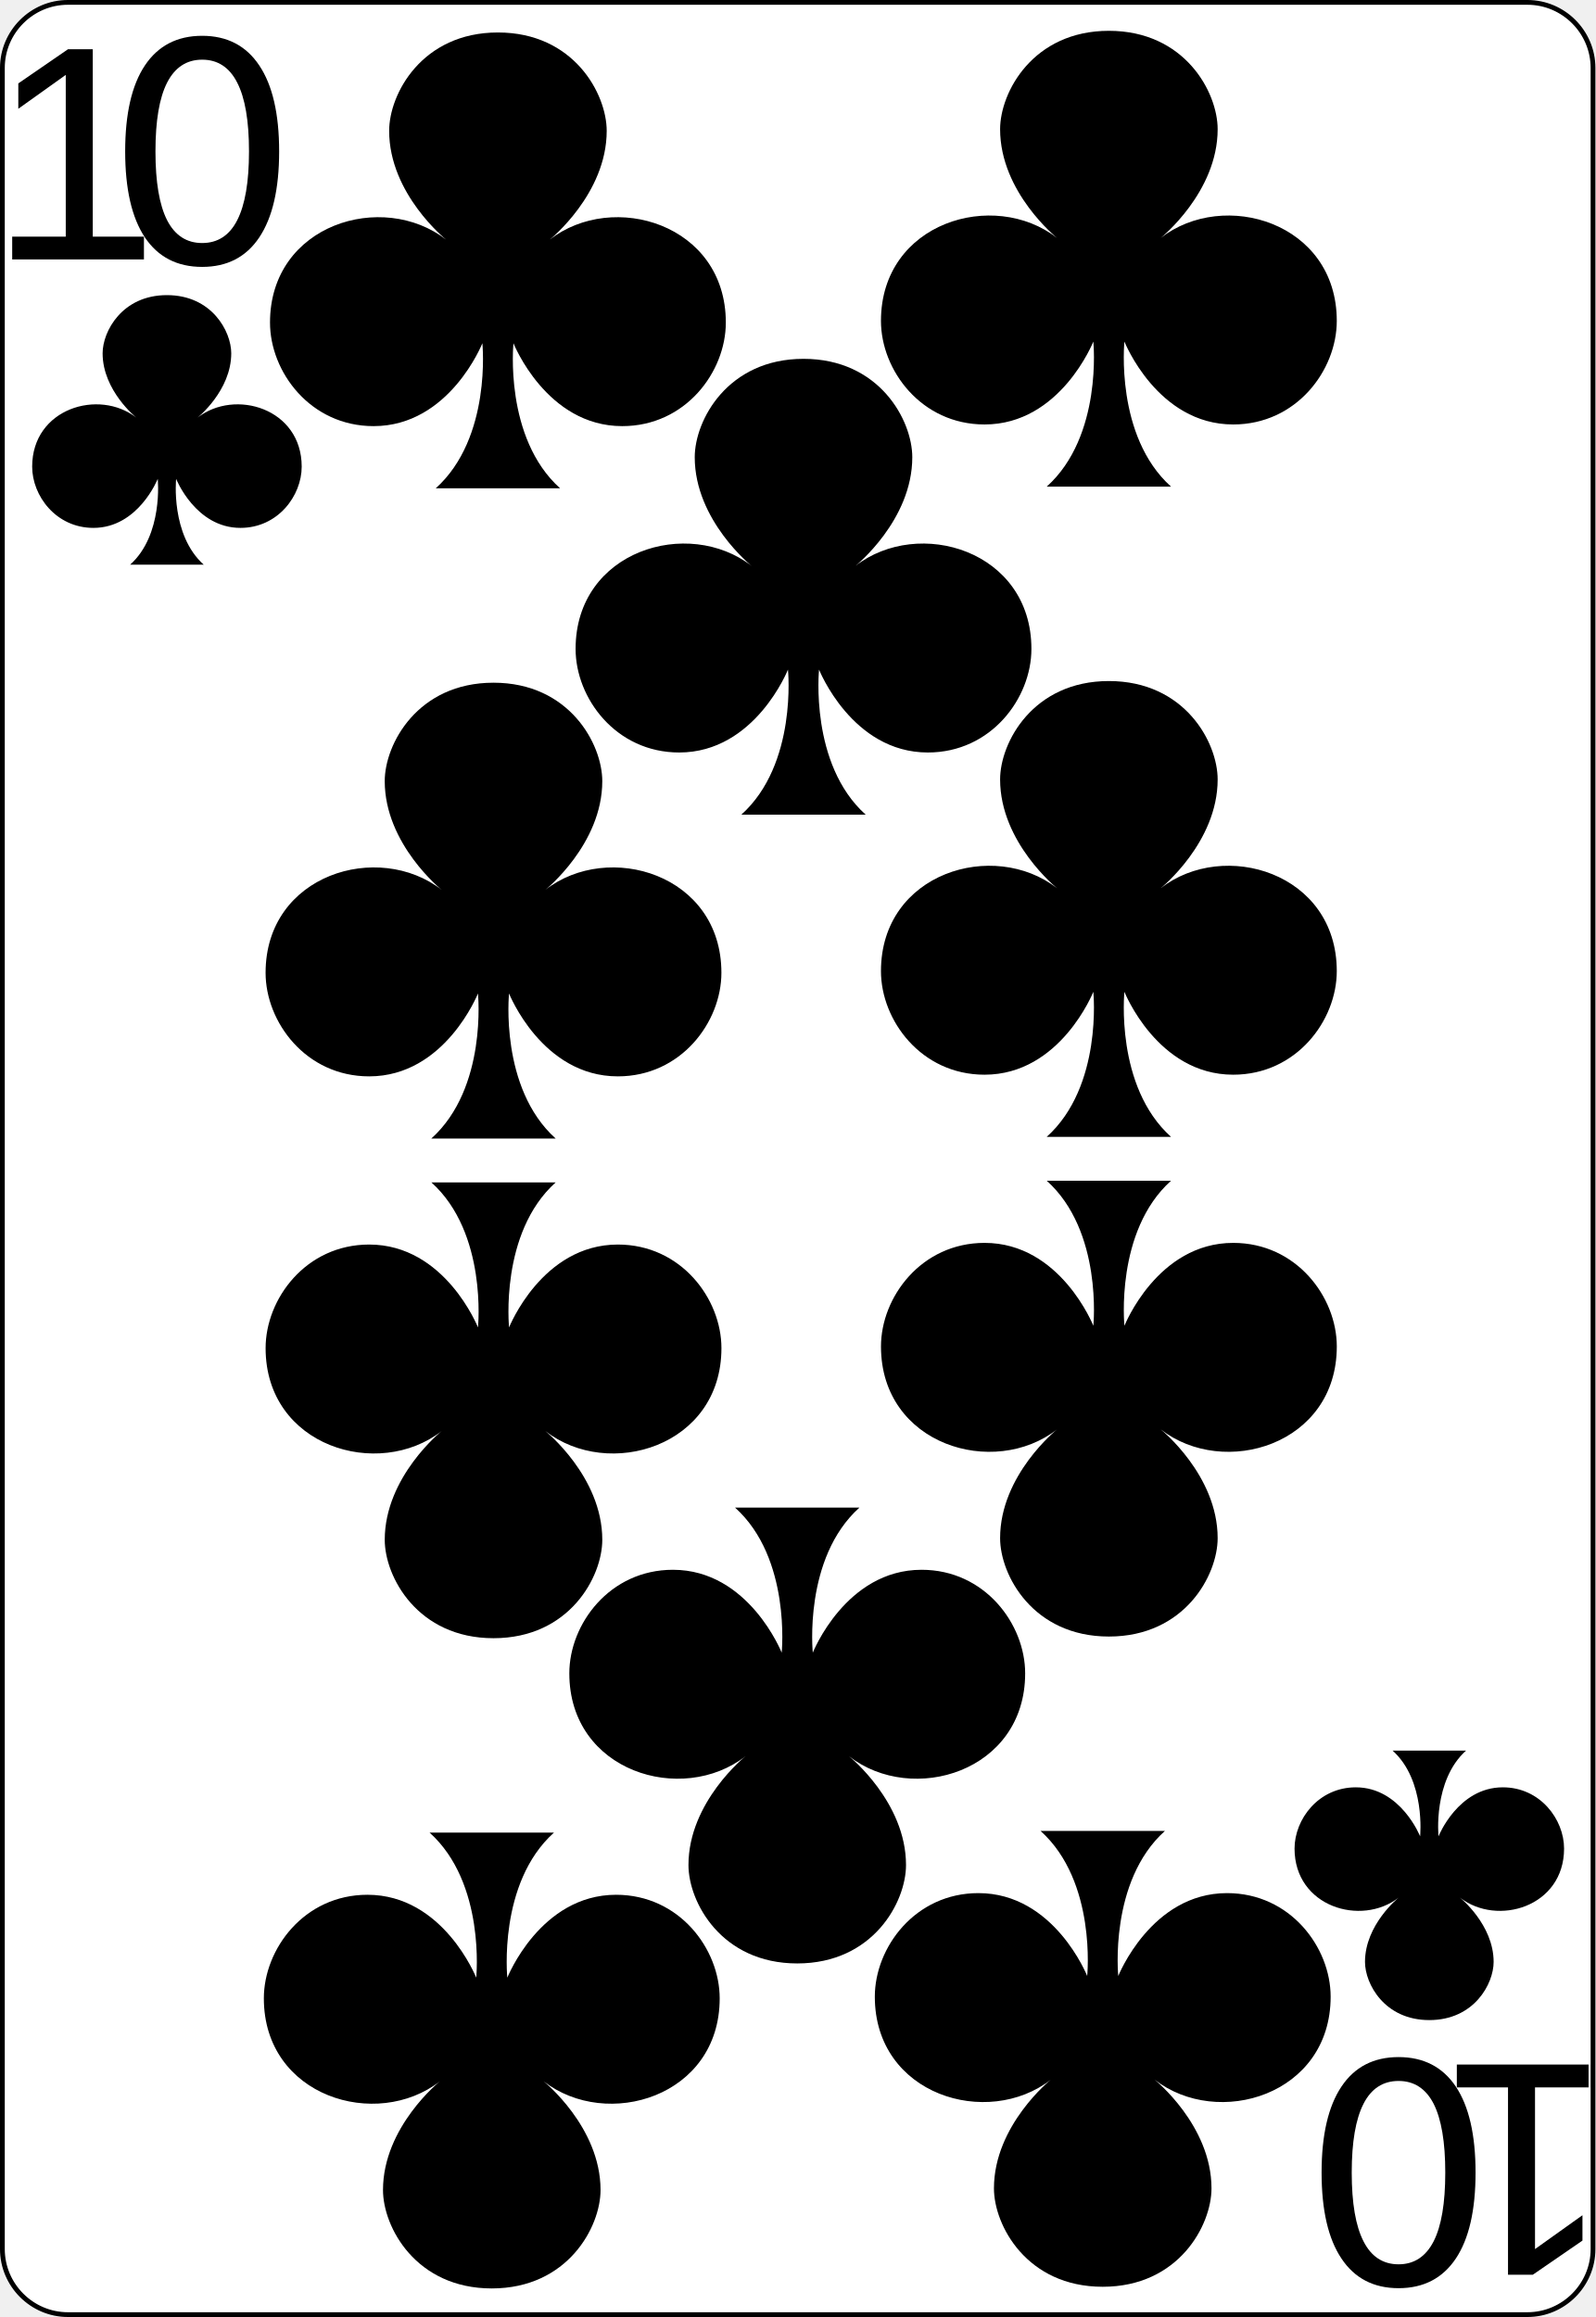
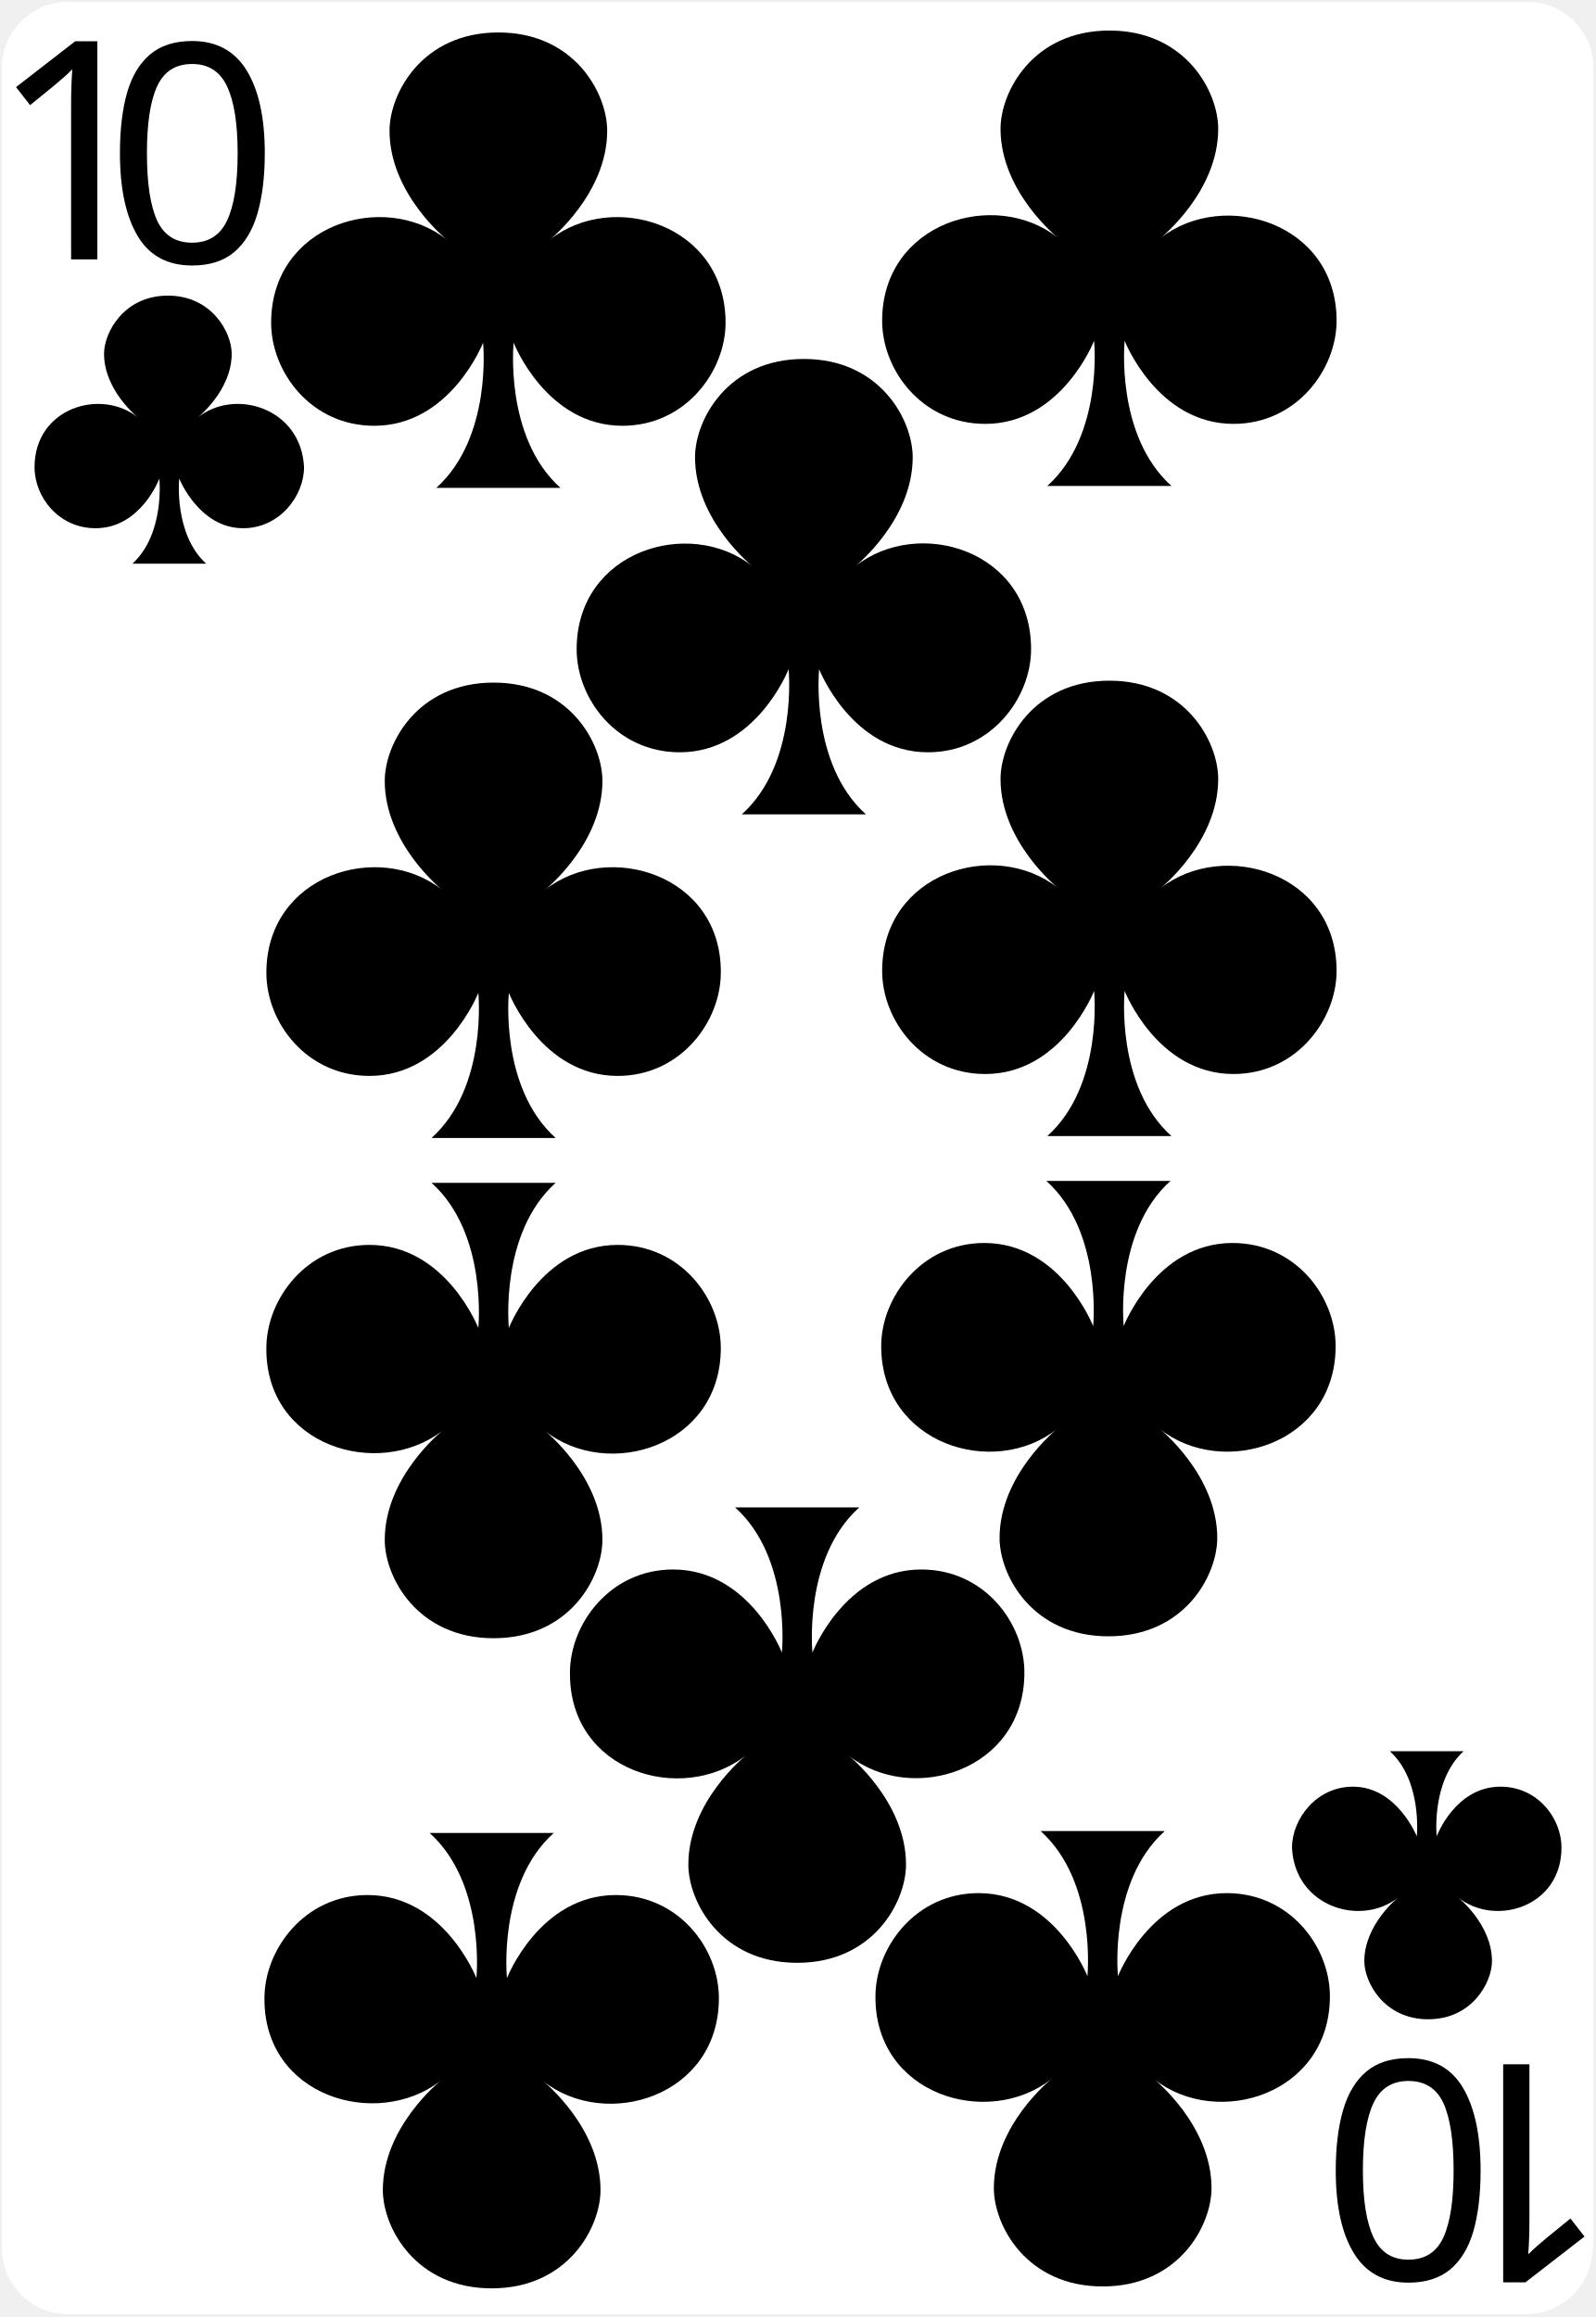
- <svg xmlns="http://www.w3.org/2000/svg" xmlns:xlink="http://www.w3.org/1999/xlink" width="167.087pt" height="242.667pt" viewBox="0 0 167.087 242.667" xml:space="preserve" id="svg2" version="1.1">
-   <defs id="defs41">
-     <radialGradient xlink:href="#linearGradient2984" id="radialGradient3760" cx="48.231" cy="18.138" fx="48.231" fy="18.138" r="9.5" gradientUnits="userSpaceOnUse" gradientTransform="matrix(-1.560526,0.01828294,-0.02684055,-2.290953,123.9838,58.80911)" />
-     <linearGradient id="linearGradient2984">
-       <stop style="stop-color:#000000;stop-opacity:1;" offset="0" id="stop2986" />
-       <stop style="stop-color:#000000;stop-opacity:0.656;" offset="1" id="stop2988" />
-     </linearGradient>
-     <radialGradient xlink:href="#linearGradient3784" id="radialGradient3792" cx="171.487" cy="511.223" fx="171.487" fy="511.223" r="81.903" gradientTransform="matrix(1.152989,-0.6739155,0.3948202,0.6754904,-233.6326,270.4008)" gradientUnits="userSpaceOnUse" />
-     <linearGradient id="linearGradient3784">
-       <stop style="stop-color:#ffffff;stop-opacity:0.534;" offset="0" id="stop3786" />
-       <stop style="stop-color:#000000;stop-opacity:0;" offset="1" id="stop3788" />
-     </linearGradient>
-     <radialGradient r="81.903" fy="511.223" fx="171.487" cy="511.223" cx="171.487" gradientTransform="matrix(1.152989,-0.6739155,0.3948202,0.6754904,-233.6326,270.4008)" gradientUnits="userSpaceOnUse" id="radialGradient3855" xlink:href="#linearGradient3784-4" />
-     <linearGradient id="linearGradient3784-4">
-       <stop style="stop-color:#ffffff;stop-opacity:0.519;" offset="0" id="stop3786-8" />
-       <stop style="stop-color:#000000;stop-opacity:0;" offset="1" id="stop3788-6" />
-     </linearGradient>
-     <radialGradient r="81.903" fy="461.841" fx="181.694" cy="461.841" cx="181.694" gradientTransform="matrix(1.152989,-0.6739155,0.3948202,0.6754904,-233.6326,270.4008)" gradientUnits="userSpaceOnUse" id="radialGradient3916" xlink:href="#linearGradient3784-3" />
-     <linearGradient id="linearGradient3784-3">
-       <stop style="stop-color:#ffffff;stop-opacity:0.702;" offset="0" id="stop3786-86" />
-       <stop style="stop-color:#000000;stop-opacity:0;" offset="1" id="stop3788-2" />
-     </linearGradient>
-   </defs>
-   <g id="Layer_x0020_1" style="fill-rule:nonzero;clip-rule:nonzero;stroke:#000000;stroke-miterlimit:4;">
-     <path style="fill:#FFFFFF;stroke-width:0.5;" d="M166.837,235.548c0,3.777-3.087,6.869-6.871,6.869H7.111c-3.775,0-6.861-3.092-6.861-6.869V7.12C0.25,3.343,3.336,0.25,7.111,0.25h152.855    c3.784,0,6.871,3.093,6.871,6.87v228.428z" id="path5" />
-     <g style="stroke:none;" id="g7">
+ <svg xmlns="http://www.w3.org/2000/svg" version="1.1" id="svg2" x="0px" y="0px" viewBox="0 0 167.1 242.7" style="enable-background:new 0 0 167.1 242.7;" xml:space="preserve">
+   <style type="text/css">
+ 	.st0{fill:#FFFFFF;}
+ 	.st1{font-family:'ArialMT';}
+ 	.st2{font-size:32px;}
+ </style>
+   <g id="Layer_x0020_1">
+     <path id="path5" class="st0" d="M166.8,235.5c0,3.8-3.1,6.9-6.9,6.9H7.1c-3.8,0-6.9-3.1-6.9-6.9V7.1c0-3.8,3.1-6.9,6.9-6.9H160   c3.8,0,6.9,3.1,6.9,6.9V235.5z" />
+     <g id="g7">
      <g id="g9">
- 				
- 			</g>
+ 		</g>
    </g>
    <g id="g15">
- 			
+ 	</g>
+     <g id="g19">
+ 	</g>
+     <g id="g23">
+       <g id="g25">
		</g>
-     <g id="g19">
- 			
+     </g>
+     <g id="g31">
+       <g id="g33">
		</g>
-     <g style="stroke:none;" id="g23">
-       <g id="g25">
- 				
- 			</g>
-     </g>
-     <g style="stroke:none;" id="g31">
-       <g id="g33">
- 				
- 			</g>
    </g>
  </g>
-   <g transform="matrix(1.485651,0,0,1.485651,-54.02466,10.01807)" id="layer1-1-4">
-     <path id="cl-9" d="m 50.291,22.698 c 0,0 2.375,-1.9 2.375,-4.534 0,-1.542 -1.369,-4.102 -4.534,-4.102 -3.165,0 -4.534,2.561 -4.534,4.102 0,2.634 2.375,4.534 2.375,4.534 -2.638,-2.055 -7.341,-0.652 -7.341,3.455 0,2.056 1.68,4.318 4.318,4.318 3.165,0 4.534,-3.455 4.534,-3.455 0,0 0.402,3.938 -1.943,6.046 h 5.182 c -2.345,-2.107 -1.943,-6.046 -1.943,-6.046 0,0 1.369,3.455 4.534,3.455 2.639,0 4.318,-2.263 4.318,-4.318 0,-4.107 -4.703,-5.51 -7.341,-3.455 z" style="fill:#000000" />
+   <g id="layer1-1-4" transform="matrix(1.485651,0,0,1.485651,-54.02466,10.01807)">
+     <path id="cl-9" d="M50.3,22.7c0,0,2.4-1.9,2.4-4.5c0-1.5-1.4-4.1-4.5-4.1s-4.5,2.6-4.5,4.1   c0,2.6,2.4,4.5,2.4,4.5c-2.6-2.1-7.3-0.7-7.3,3.5c0,2.1,1.7,4.3,4.3,4.3c3.2,0,4.5-3.5,4.5-3.5s0.4,3.9-1.9,6h5.2   c-2.3-2.1-1.9-6-1.9-6s1.4,3.5,4.5,3.5c2.6,0,4.3-2.3,4.3-4.3C57.6,22,52.9,20.6,50.3,22.7z" />
  </g>
-   <g transform="matrix(-1.485651,0,0,-1.485651,221.1992,232.4618)" id="layer1-1-4-1">
-     <path id="cl-9-7" d="m 50.291,22.698 c 0,0 2.375,-1.9 2.375,-4.534 0,-1.542 -1.369,-4.102 -4.534,-4.102 -3.165,0 -4.534,2.561 -4.534,4.102 0,2.634 2.375,4.534 2.375,4.534 -2.638,-2.055 -7.341,-0.652 -7.341,3.455 0,2.056 1.68,4.318 4.318,4.318 3.165,0 4.534,-3.455 4.534,-3.455 0,0 0.402,3.938 -1.943,6.046 h 5.182 c -2.345,-2.107 -1.943,-6.046 -1.943,-6.046 0,0 1.369,3.455 4.534,3.455 2.639,0 4.318,-2.263 4.318,-4.318 0,-4.107 -4.703,-5.51 -7.341,-3.455 z" style="fill:#000000" />
+   <g id="layer1-1-4-1" transform="matrix(-1.485651,0,0,-1.485651,221.1992,232.4618)">
+     <path id="cl-9-7" d="M50.3,22.7c0,0,2.4-1.9,2.4-4.5c0-1.5-1.4-4.1-4.5-4.1s-4.5,2.6-4.5,4.1   c0,2.6,2.4,4.5,2.4,4.5c-2.6-2.1-7.3-0.7-7.3,3.5c0,2.1,1.7,4.3,4.3,4.3c3.2,0,4.5-3.5,4.5-3.5s0.4,3.9-1.9,6h5.2   c-2.3-2.1-1.9-6-1.9-6s1.4,3.5,4.5,3.5c2.6,0,4.3-2.3,4.3-4.3C57.6,22,52.9,20.6,50.3,22.7z" />
  </g>
-   <path style="fill:#000000" d="m 57.573,25.1 c 0,0 5.967,-4.774 5.967,-11.392 0,-3.874 -3.44,-10.307 -11.392,-10.307 -7.952,0 -11.392,6.435 -11.392,10.307 0,6.618 5.967,11.392 5.967,11.392 -6.628,-5.163 -18.445,-1.638 -18.445,8.681 0,5.166 4.221,10.849 10.849,10.849 7.952,0 11.392,-8.681 11.392,-8.681 0,0 1.01,9.895 -4.882,15.191 h 13.02 c -5.892,-5.294 -4.882,-15.191 -4.882,-15.191 0,0 3.44,8.681 11.392,8.681 6.631,0 10.849,-5.686 10.849,-10.849 0,-10.319 -11.817,-13.844 -18.445,-8.681 z" id="cl-9-8" />
-   <path style="fill:#000000" d="m 57.11,93.201 c 0,0 5.967,-4.774 5.967,-11.392 0,-3.874 -3.44,-10.307 -11.392,-10.307 -7.952,0 -11.392,6.435 -11.392,10.307 0,6.618 5.967,11.392 5.967,11.392 -6.628,-5.163 -18.445,-1.638 -18.445,8.681 0,5.166 4.221,10.849 10.849,10.849 7.952,0 11.392,-8.681 11.392,-8.681 0,0 1.01,9.895 -4.882,15.191 h 13.02 c -5.892,-5.294 -4.882,-15.191 -4.882,-15.191 0,0 3.44,8.681 11.392,8.681 6.631,0 10.849,-5.686 10.849,-10.849 0,-10.319 -11.817,-13.844 -18.445,-8.681 z" id="cl-9-8-0" />
-   <path style="fill:#000000" d="m 121.558,24.926 c 0,0 5.967,-4.774 5.967,-11.392 0,-3.874 -3.44,-10.307 -11.392,-10.307 -7.952,0 -11.392,6.435 -11.392,10.307 0,6.618 5.967,11.392 5.967,11.392 -6.628,-5.163 -18.445,-1.638 -18.445,8.681 0,5.166 4.221,10.849 10.849,10.849 7.952,0 11.392,-8.681 11.392,-8.681 0,0 1.01,9.895 -4.882,15.191 h 13.02 c -5.892,-5.294 -4.882,-15.191 -4.882,-15.191 0,0 3.44,8.681 11.392,8.681 6.631,0 10.849,-5.686 10.849,-10.849 0,-10.319 -11.817,-13.844 -18.445,-8.681 z" id="cl-9-8-9" />
-   <path style="fill:#000000" d="m 121.558,93.027 c 0,0 5.967,-4.774 5.967,-11.392 0,-3.874 -3.44,-10.307 -11.392,-10.307 -7.952,0 -11.392,6.435 -11.392,10.307 0,6.618 5.967,11.392 5.967,11.392 -6.628,-5.163 -18.445,-1.638 -18.445,8.681 0,5.166 4.221,10.849 10.849,10.849 7.952,0 11.392,-8.681 11.392,-8.681 0,0 1.01,9.895 -4.882,15.191 h 13.02 c -5.892,-5.294 -4.882,-15.191 -4.882,-15.191 0,0 3.44,8.681 11.392,8.681 6.631,0 10.849,-5.686 10.849,-10.849 0,-10.319 -11.817,-13.844 -18.445,-8.681 z" id="cl-9-8-0-4" />
-   <path style="fill:#000000" d="m 89.577,59.281 c 0,0 5.967,-4.774 5.967,-11.392 0,-3.874 -3.44,-10.307 -11.392,-10.307 -7.952,0 -11.392,6.435 -11.392,10.307 0,6.618 5.967,11.392 5.967,11.392 -6.628,-5.163 -18.445,-1.638 -18.445,8.681 0,5.166 4.221,10.849 10.849,10.849 7.952,0 11.392,-8.681 11.392,-8.681 0,0 1.01,9.895 -4.882,15.191 h 13.02 c -5.892,-5.294 -4.882,-15.191 -4.882,-15.191 0,0 3.44,8.681 11.392,8.681 6.631,0 10.849,-5.686 10.849,-10.849 0,-10.319 -11.817,-13.844 -18.445,-8.681 z" id="cl-9-8-8" />
-   <path style="fill:#000000" d="m 110.063,217.802 c 0,0 -5.967,4.774 -5.967,11.392 0,3.874 3.44,10.307 11.392,10.307 7.952,0 11.392,-6.435 11.392,-10.307 0,-6.618 -5.967,-11.392 -5.967,-11.392 6.628,5.163 18.445,1.638 18.445,-8.681 0,-5.166 -4.221,-10.849 -10.849,-10.849 -7.952,0 -11.392,8.681 -11.392,8.681 0,0 -1.01,-9.895 4.882,-15.191 h -13.02 c 5.892,5.294 4.882,15.191 4.882,15.191 0,0 -3.44,-8.681 -11.392,-8.681 -6.631,0 -10.849,5.686 -10.849,10.849 0,10.319 11.817,13.844 18.445,8.681 z" id="cl-9-8-4" />
-   <path style="fill:#000000" d="m 110.708,149.701 c 0,0 -5.967,4.774 -5.967,11.392 0,3.874 3.44,10.307 11.392,10.307 7.952,0 11.392,-6.435 11.392,-10.307 0,-6.618 -5.967,-11.392 -5.967,-11.392 6.628,5.163 18.445,1.638 18.445,-8.681 0,-5.166 -4.221,-10.849 -10.849,-10.849 -7.952,0 -11.392,8.681 -11.392,8.681 0,0 -1.01,-9.895 4.882,-15.191 h -13.02 c 5.892,5.294 4.882,15.191 4.882,15.191 0,0 -3.44,-8.681 -11.392,-8.681 -6.631,0 -10.849,5.686 -10.849,10.849 0,10.319 11.817,13.844 18.445,8.681 z" id="cl-9-8-0-2" />
-   <path style="fill:#000000" d="m 46.078,217.976 c 0,0 -5.967,4.774 -5.967,11.392 0,3.874 3.44,10.307 11.392,10.307 7.952,0 11.392,-6.435 11.392,-10.307 0,-6.618 -5.967,-11.392 -5.967,-11.392 6.628,5.163 18.445,1.638 18.445,-8.681 0,-5.166 -4.221,-10.849 -10.849,-10.849 -7.952,0 -11.392,8.681 -11.392,8.681 0,0 -1.01,-9.895 4.882,-15.191 H 44.992 c 5.892,5.294 4.882,15.191 4.882,15.191 0,0 -3.44,-8.681 -11.392,-8.681 -6.631,0 -10.849,5.686 -10.849,10.849 0,10.319 11.817,13.844 18.445,8.681 z" id="cl-9-8-9-6" />
-   <path style="fill:#000000" d="m 46.261,149.875 c 0,0 -5.967,4.774 -5.967,11.392 0,3.874 3.44,10.307 11.392,10.307 7.952,0 11.392,-6.435 11.392,-10.307 0,-6.618 -5.967,-11.392 -5.967,-11.392 6.628,5.163 18.445,1.638 18.445,-8.681 0,-5.166 -4.221,-10.849 -10.849,-10.849 -7.952,0 -11.392,8.681 -11.392,8.681 0,0 -1.01,-9.895 4.882,-15.191 H 45.176 c 5.892,5.294 4.882,15.191 4.882,15.191 0,0 -3.44,-8.681 -11.392,-8.681 -6.631,0 -10.849,5.686 -10.849,10.849 0,10.319 11.817,13.844 18.445,8.681 z" id="cl-9-8-0-4-9" />
-   <text xml:space="preserve" style="font-size:32px;font-style:normal;font-weight:normal;line-height:125%;letter-spacing:0px;word-spacing:0px;fill:#000000;fill-opacity:1;stroke:none;font-family:Bitstream Vera Sans" x="-1.162" y="27.17" id="text3788">
-     <tspan id="tspan3790" x="-1.162" y="27.17" style="font-style:normal;font-variant:normal;font-weight:normal;font-stretch:normal;font-family:Arial;-inkscape-font-specification:Arial">1</tspan>
-   </text>
-   <text xml:space="preserve" style="font-size:32px;font-style:normal;font-weight:normal;line-height:125%;letter-spacing:0px;word-spacing:0px;fill:#000000;fill-opacity:1;stroke:none;font-family:Bitstream Vera Sans" x="11" y="27.499" id="text3038">
-     <tspan id="tspan3040" x="11" y="27.499">0</tspan>
-   </text>
-   <path style="fill:#000000" d="m 78.07,183.938 c 0,0 -5.967,4.774 -5.967,11.392 0,3.874 3.44,10.307 11.392,10.307 7.952,0 11.392,-6.435 11.392,-10.307 0,-6.618 -5.967,-11.392 -5.967,-11.392 6.628,5.163 18.445,1.638 18.445,-8.681 0,-5.166 -4.221,-10.849 -10.849,-10.849 -7.952,0 -11.392,8.681 -11.392,8.681 0,0 -1.01,-9.895 4.882,-15.191 H 76.984 c 5.892,5.294 4.882,15.191 4.882,15.191 0,0 -3.44,-8.681 -11.392,-8.681 -6.631,0 -10.849,5.686 -10.849,10.849 0,10.319 11.817,13.844 18.445,8.681 z" id="cl-9-8-8-8" />
-   <text xml:space="preserve" style="font-size:32px;font-style:normal;font-weight:normal;line-height:125%;letter-spacing:0px;word-spacing:0px;fill:#000000;fill-opacity:1;stroke:none;font-family:Bitstream Vera Sans" x="-168.809" y="-216.226" id="text3788-0" transform="scale(-1,-1)">
-     <tspan id="tspan3790-6" x="-168.809" y="-216.226" style="font-style:normal;font-variant:normal;font-weight:normal;font-stretch:normal;font-family:Arial;-inkscape-font-specification:Arial">1</tspan>
-   </text>
-   <text xml:space="preserve" style="font-size:32px;font-style:normal;font-weight:normal;line-height:125%;letter-spacing:0px;word-spacing:0px;fill:#000000;fill-opacity:1;stroke:none;font-family:Bitstream Vera Sans" x="-156.646" y="-215.897" id="text3038-8" transform="scale(-1,-1)">
-     <tspan id="tspan3040-9" x="-156.646" y="-215.897">0</tspan>
-   </text>
+   <path id="cl-9-8" d="M57.6,25.1c0,0,6-4.8,6-11.4c0-3.9-3.4-10.3-11.4-10.3S40.8,9.8,40.8,13.7  c0,6.6,6,11.4,6,11.4c-6.6-5.2-18.4-1.6-18.4,8.7c0,5.2,4.2,10.8,10.8,10.8c8,0,11.4-8.7,11.4-8.7s1,9.9-4.9,15.2h13  c-5.9-5.3-4.9-15.2-4.9-15.2s3.4,8.7,11.4,8.7c6.6,0,10.8-5.7,10.8-10.8C76,23.5,64.2,19.9,57.6,25.1z" />
+   <path id="cl-9-8-0" d="M57.1,93.2c0,0,6-4.8,6-11.4c0-3.9-3.4-10.3-11.4-10.3s-11.4,6.4-11.4,10.3  c0,6.6,6,11.4,6,11.4c-6.6-5.2-18.4-1.6-18.4,8.7c0,5.2,4.2,10.8,10.8,10.8c8,0,11.4-8.7,11.4-8.7s1,9.9-4.9,15.2h13  c-5.9-5.3-4.9-15.2-4.9-15.2s3.4,8.7,11.4,8.7c6.6,0,10.8-5.7,10.8-10.8C75.6,91.6,63.7,88,57.1,93.2z" />
+   <path id="cl-9-8-9" d="M121.6,24.9c0,0,6-4.8,6-11.4c0-3.9-3.4-10.3-11.4-10.3  s-11.4,6.4-11.4,10.3c0,6.6,6,11.4,6,11.4c-6.6-5.2-18.4-1.6-18.4,8.7c0,5.2,4.2,10.8,10.8,10.8c8,0,11.4-8.7,11.4-8.7  s1,9.9-4.9,15.2h13c-5.9-5.3-4.9-15.2-4.9-15.2s3.4,8.7,11.4,8.7c6.6,0,10.8-5.7,10.8-10.8C140,23.3,128.2,19.8,121.6,24.9z" />
+   <path id="cl-9-8-0-4" d="M121.6,93c0,0,6-4.8,6-11.4c0-3.9-3.4-10.3-11.4-10.3  s-11.4,6.4-11.4,10.3c0,6.6,6,11.4,6,11.4c-6.6-5.2-18.4-1.6-18.4,8.7c0,5.2,4.2,10.8,10.8,10.8c8,0,11.4-8.7,11.4-8.7  s1,9.9-4.9,15.2h13c-5.9-5.3-4.9-15.2-4.9-15.2s3.4,8.7,11.4,8.7c6.6,0,10.8-5.7,10.8-10.8C140,91.4,128.2,87.9,121.6,93z" />
+   <path id="cl-9-8-8" d="M89.6,59.3c0,0,6-4.8,6-11.4c0-3.9-3.4-10.3-11.4-10.3S72.8,44,72.8,47.9  c0,6.6,6,11.4,6,11.4c-6.6-5.2-18.4-1.6-18.4,8.7c0,5.2,4.2,10.8,10.8,10.8c8,0,11.4-8.7,11.4-8.7s1,9.9-4.9,15.2h13  c-5.9-5.3-4.9-15.2-4.9-15.2s3.4,8.7,11.4,8.7c6.6,0,10.8-5.7,10.8-10.8C108,57.6,96.2,54.1,89.6,59.3z" />
+   <path id="cl-9-8-4" d="M110.1,217.8c0,0-6,4.8-6,11.4c0,3.9,3.4,10.3,11.4,10.3  s11.4-6.4,11.4-10.3c0-6.6-6-11.4-6-11.4c6.6,5.2,18.4,1.6,18.4-8.7c0-5.2-4.2-10.8-10.8-10.8c-8,0-11.4,8.7-11.4,8.7  s-1-9.9,4.9-15.2h-13c5.9,5.3,4.9,15.2,4.9,15.2s-3.4-8.7-11.4-8.7c-6.6,0-10.8,5.7-10.8,10.8C91.6,219.4,103.4,223,110.1,217.8z" />
+   <path id="cl-9-8-0-2" d="M110.7,149.7c0,0-6,4.8-6,11.4c0,3.9,3.4,10.3,11.4,10.3  c8,0,11.4-6.4,11.4-10.3c0-6.6-6-11.4-6-11.4c6.6,5.2,18.4,1.6,18.4-8.7c0-5.2-4.2-10.8-10.8-10.8c-8,0-11.4,8.7-11.4,8.7  s-1-9.9,4.9-15.2h-13c5.9,5.3,4.9,15.2,4.9,15.2s-3.4-8.7-11.4-8.7c-6.6,0-10.8,5.7-10.8,10.8C92.3,151.3,104.1,154.9,110.7,149.7z" />
+   <path id="cl-9-8-9-6" d="M46.1,218c0,0-6,4.8-6,11.4c0,3.9,3.4,10.3,11.4,10.3s11.4-6.4,11.4-10.3  c0-6.6-6-11.4-6-11.4c6.6,5.2,18.4,1.6,18.4-8.7c0-5.2-4.2-10.8-10.8-10.8c-8,0-11.4,8.7-11.4,8.7s-1-9.9,4.9-15.2H45  c5.9,5.3,4.9,15.2,4.9,15.2s-3.4-8.7-11.4-8.7c-6.6,0-10.8,5.7-10.8,10.8C27.6,219.6,39.4,223.1,46.1,218z" />
+   <path id="cl-9-8-0-4-9" d="M46.3,149.9c0,0-6,4.8-6,11.4c0,3.9,3.4,10.3,11.4,10.3  s11.4-6.4,11.4-10.3c0-6.6-6-11.4-6-11.4c6.6,5.2,18.4,1.6,18.4-8.7c0-5.2-4.2-10.8-10.8-10.8c-8,0-11.4,8.7-11.4,8.7  s-1-9.9,4.9-15.2h-13c5.9,5.3,4.9,15.2,4.9,15.2s-3.4-8.7-11.4-8.7c-6.6,0-10.8,5.7-10.8,10.8C27.8,151.5,39.6,155,46.3,149.9z" />
+   <text transform="matrix(1 0 0 1 -1.1621 27.1704)" class="st1 st2">1</text>
+   <text transform="matrix(1 0 0 1 11.0005 27.4991)" class="st1 st2">0</text>
+   <path id="cl-9-8-8-8" d="M78.1,183.9c0,0-6,4.8-6,11.4c0,3.9,3.4,10.3,11.4,10.3  s11.4-6.4,11.4-10.3c0-6.6-6-11.4-6-11.4c6.6,5.2,18.4,1.6,18.4-8.7c0-5.2-4.2-10.8-10.8-10.8c-8,0-11.4,8.7-11.4,8.7  s-1-9.9,4.9-15.2H77c5.9,5.3,4.9,15.2,4.9,15.2s-3.4-8.7-11.4-8.7c-6.6,0-10.8,5.7-10.8,10.8C59.6,185.6,71.4,189.1,78.1,183.9z" />
+   <text transform="matrix(-1 0 0 -1 168.8086 216.2266)" class="st1 st2">1</text>
+   <text transform="matrix(-1 0 0 -1 156.6465 215.8984)" class="st1 st2">0</text>
</svg>
